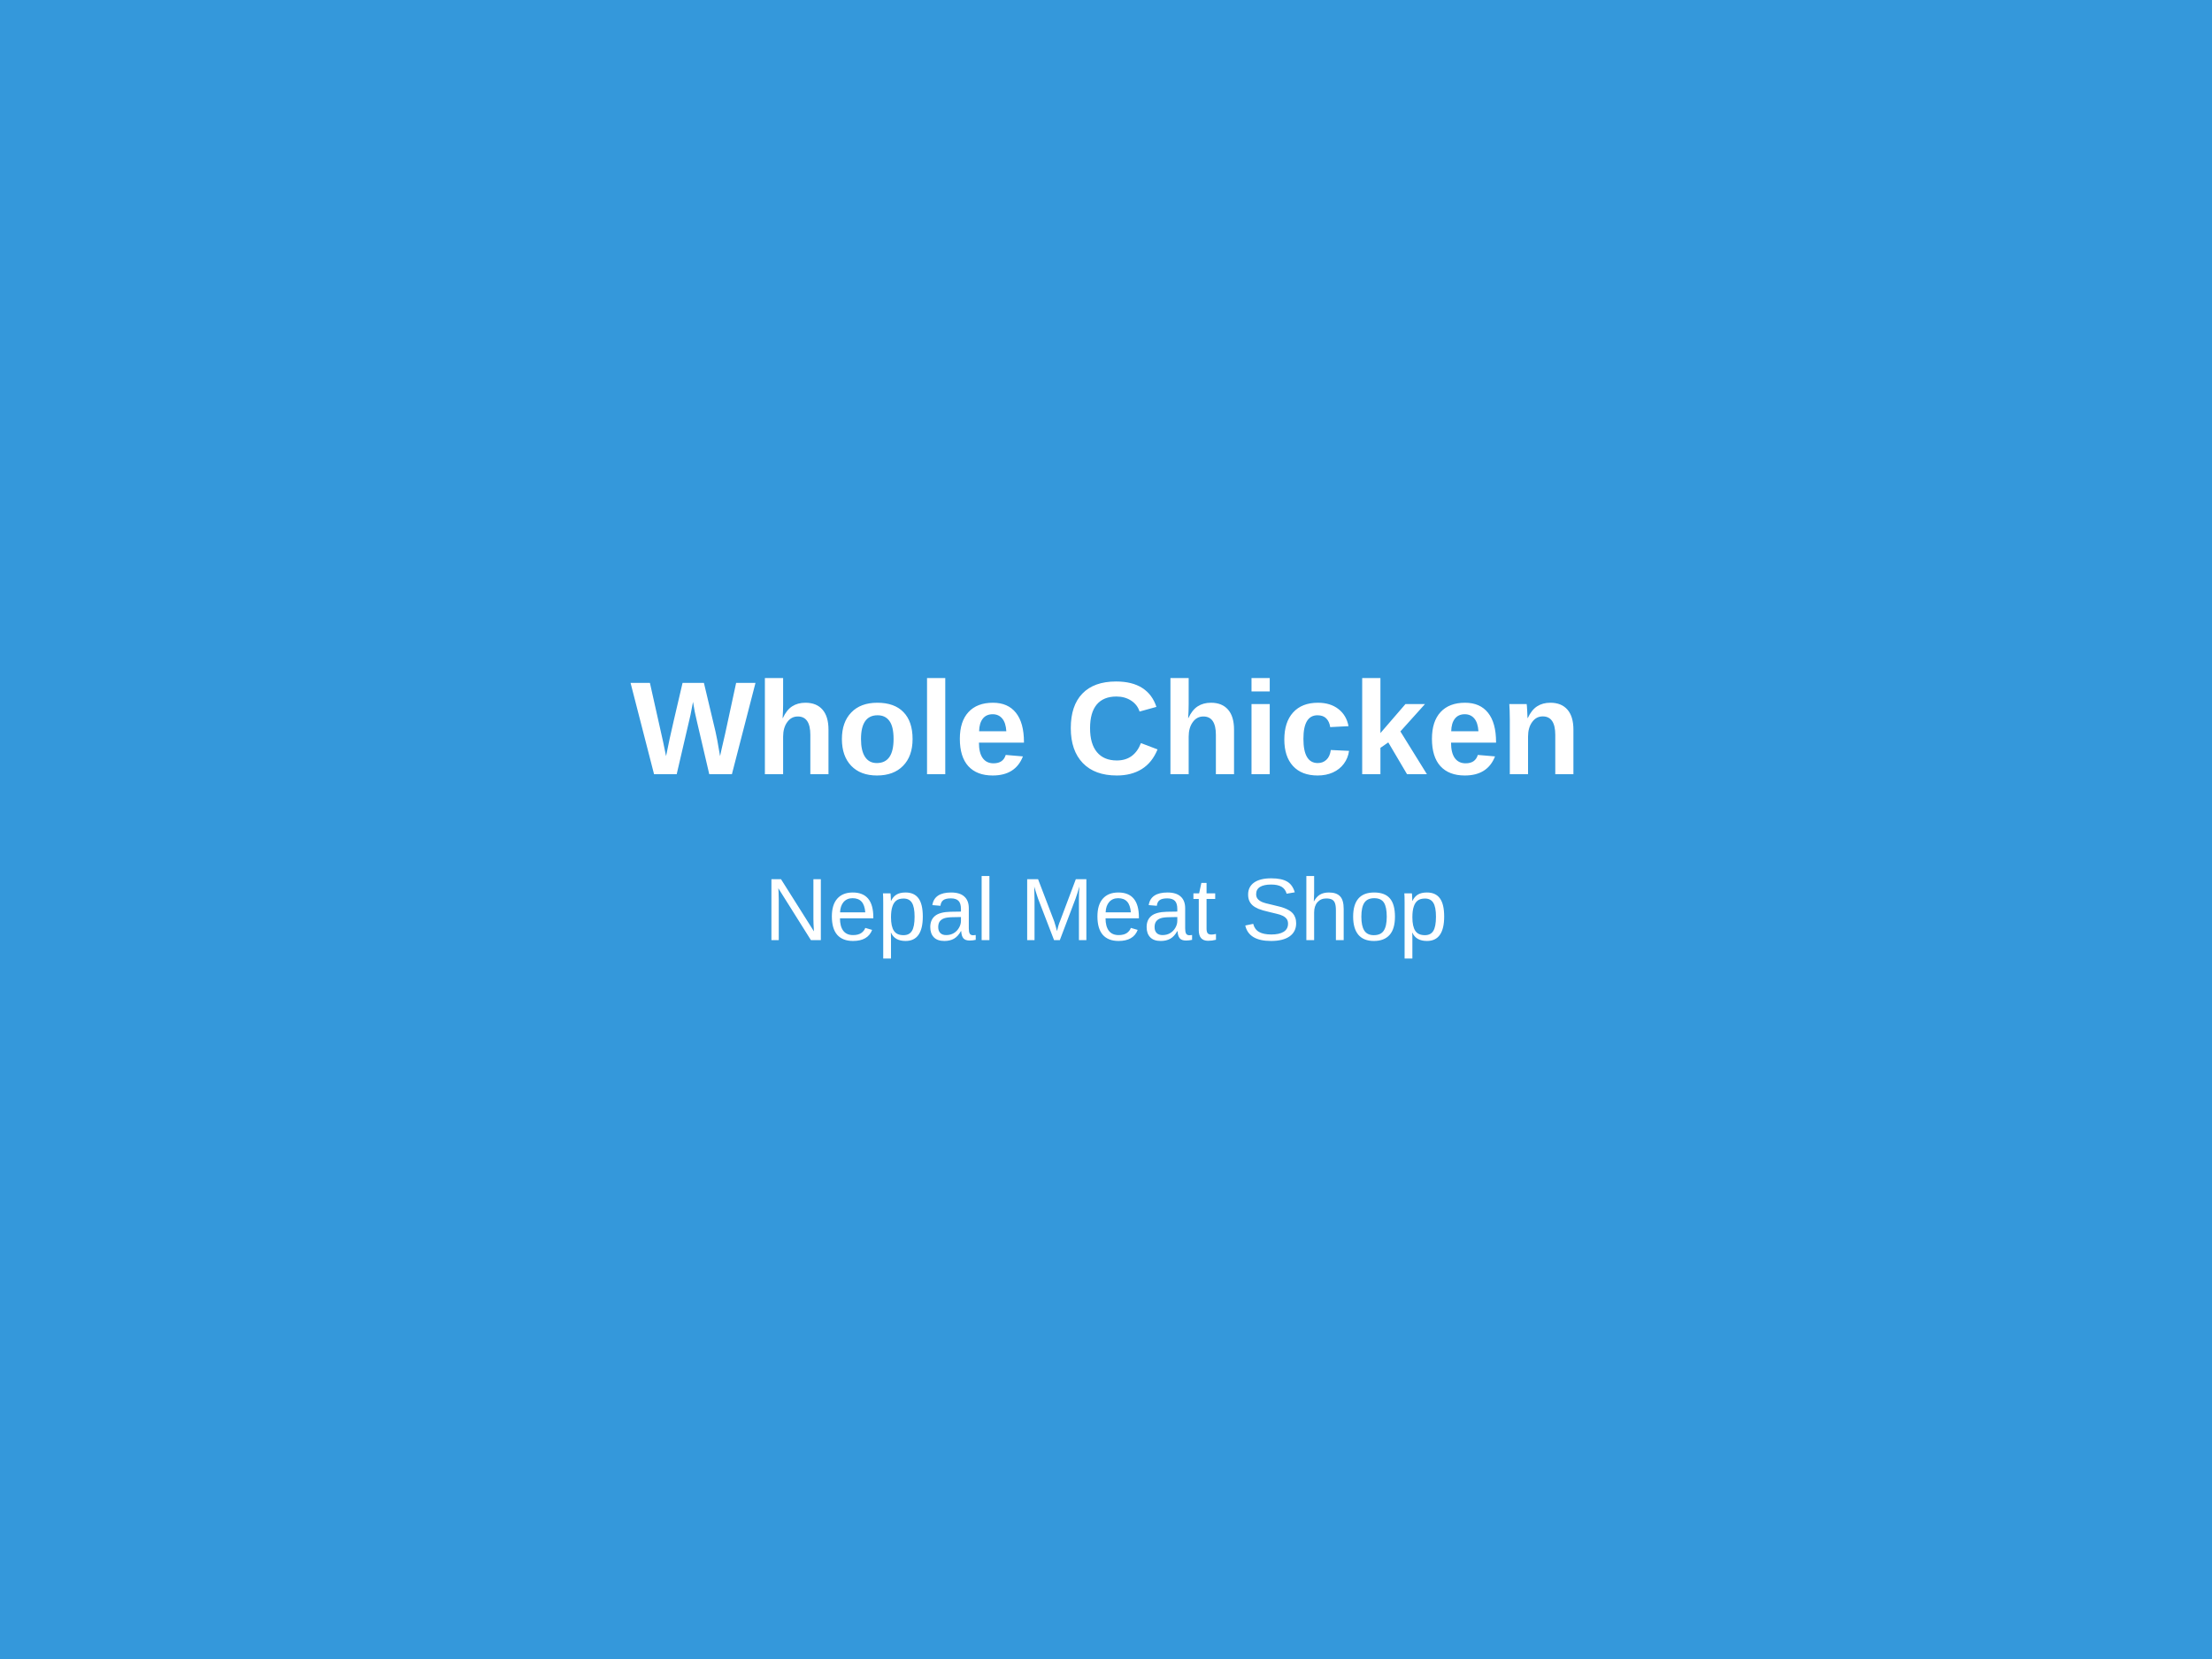
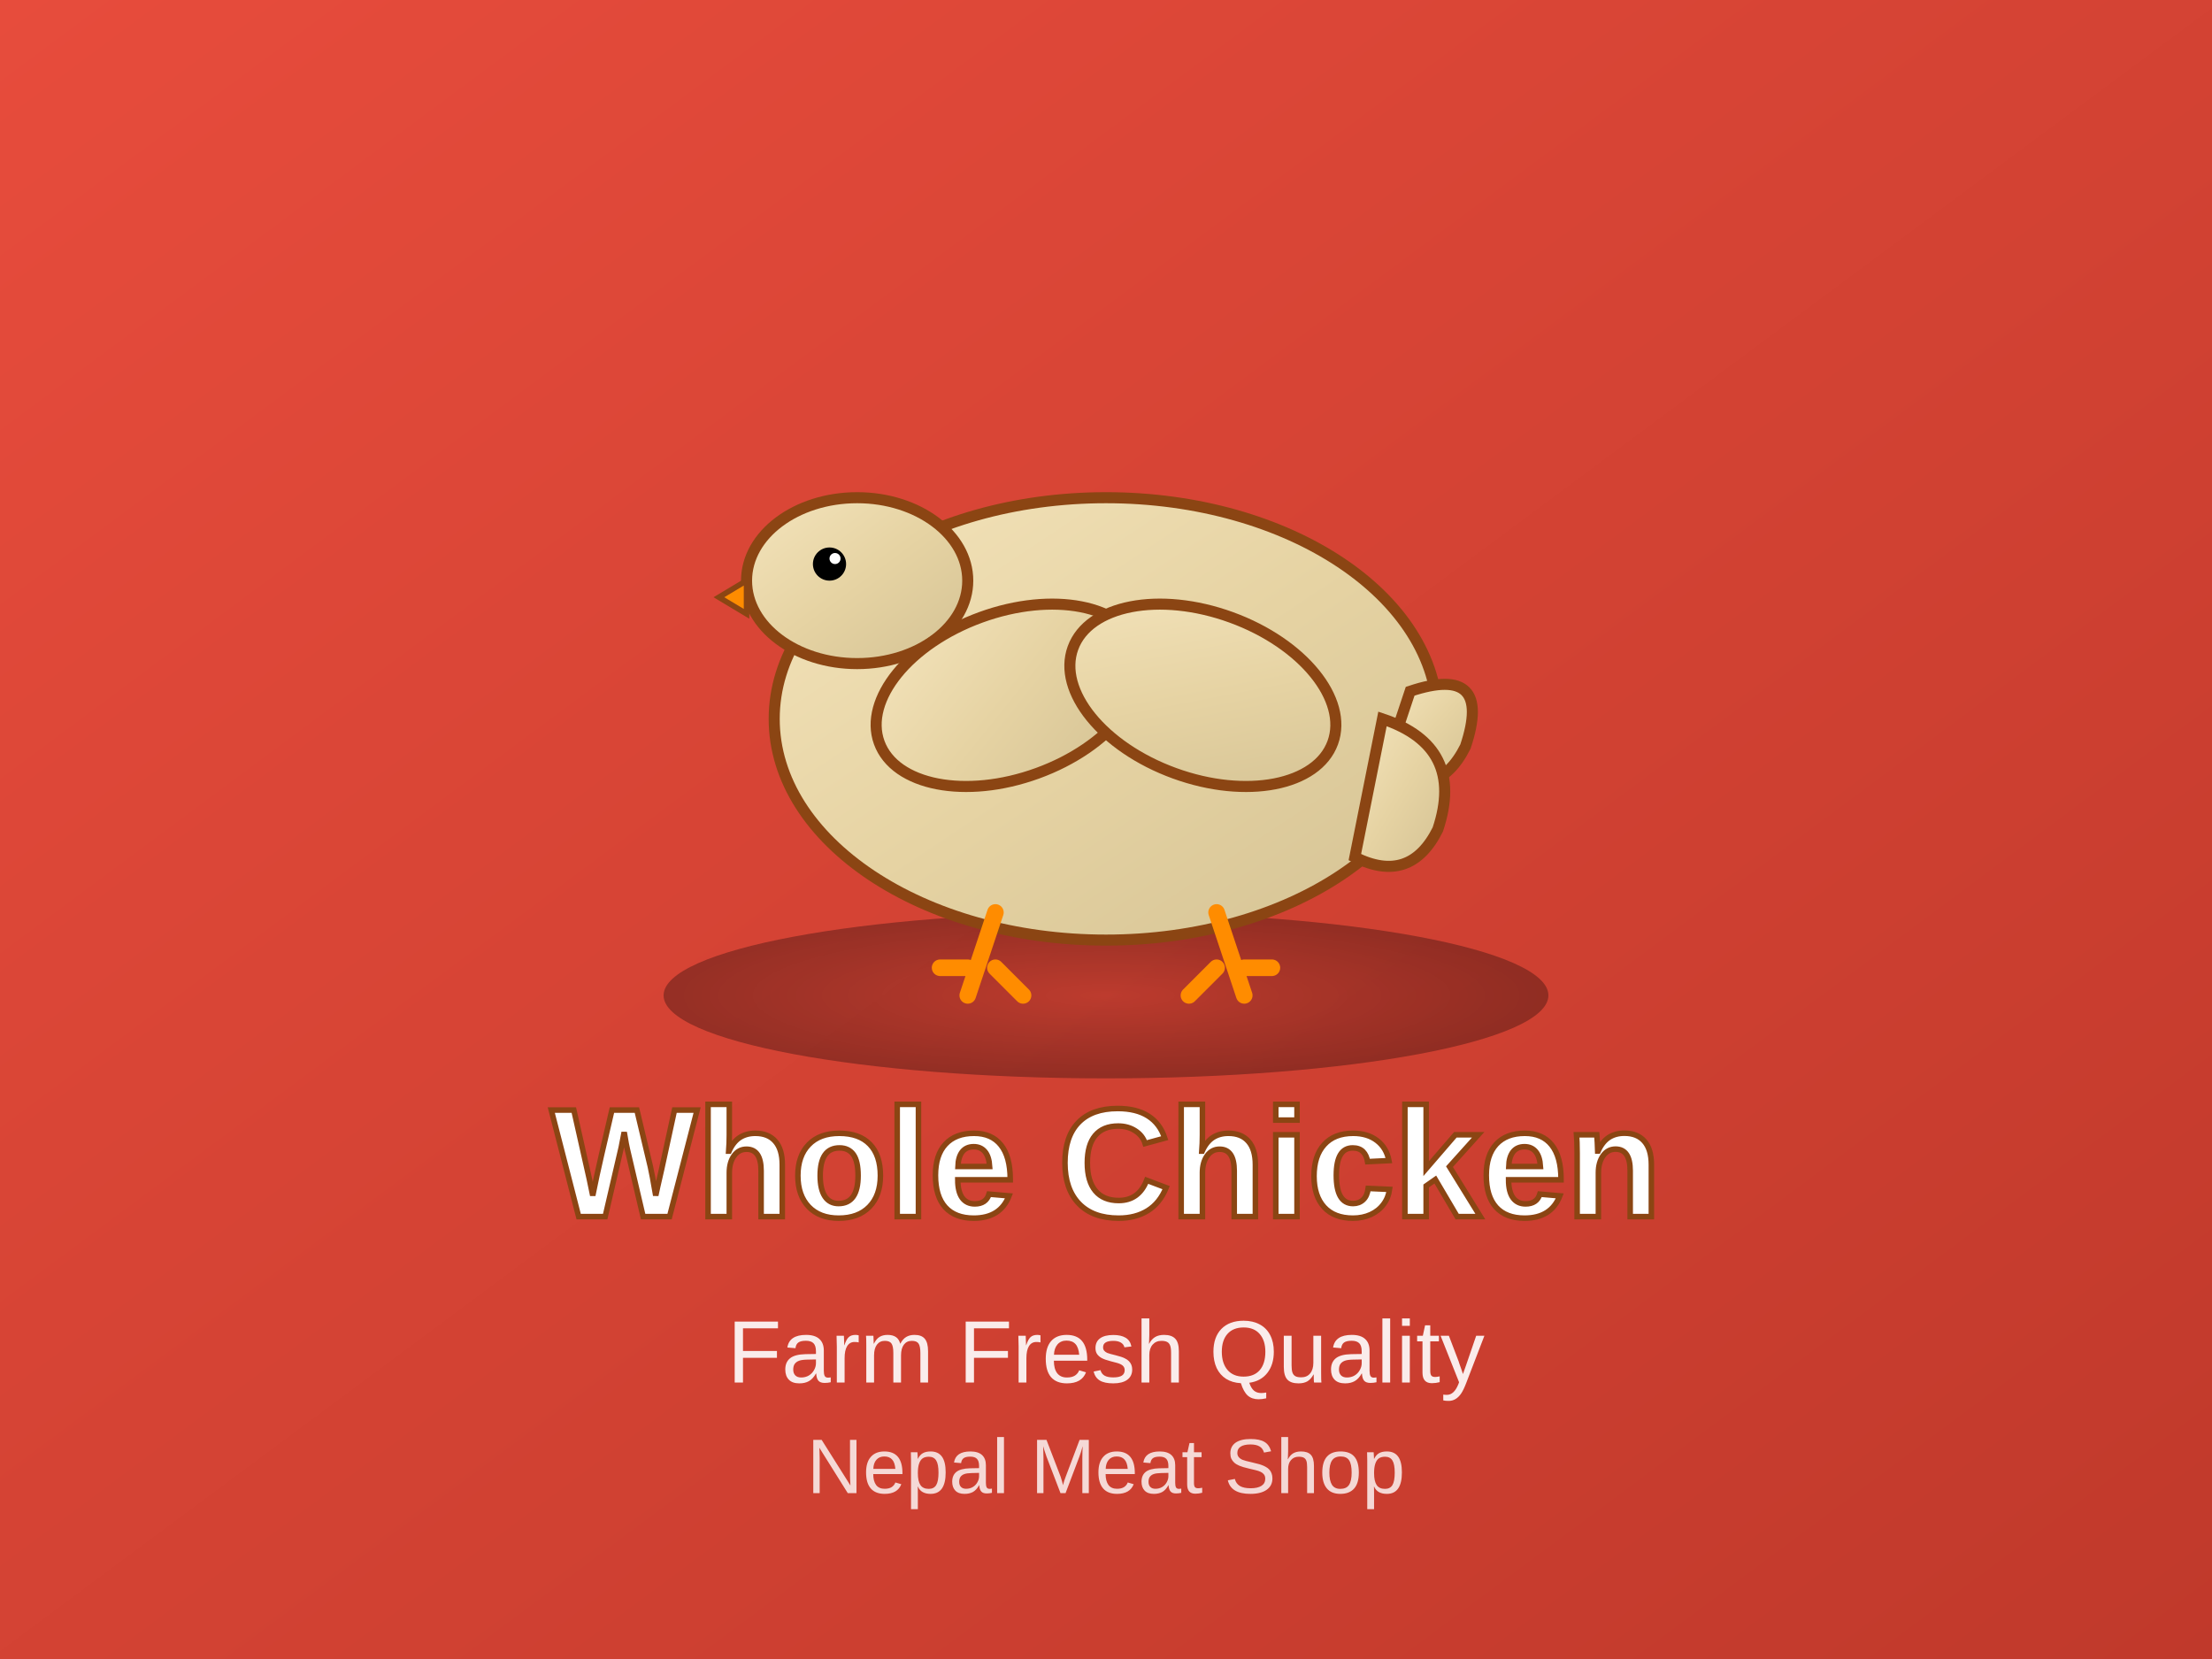
<svg xmlns="http://www.w3.org/2000/svg" width="400" height="300">
-   <rect width="400" height="300" fill="#3498db" />
-   <text x="200" y="140" font-family="Arial, sans-serif" font-size="24" font-weight="bold" text-anchor="middle" fill="white">Whole Chicken</text>
-   <text x="200" y="170" font-family="Arial, sans-serif" font-size="16" text-anchor="middle" fill="white">Nepal Meat Shop</text>
+   <defs>
+     <linearGradient id="bgGradient" x1="0%" y1="0%" x2="100%" y2="100%">
+       <stop offset="0%" style="stop-color:#e74c3c;stop-opacity:1" />
+       <stop offset="100%" style="stop-color:#c0392b;stop-opacity:1" />
+     </linearGradient>
+     <linearGradient id="chickenGradient" x1="0%" y1="0%" x2="100%" y2="100%">
+       <stop offset="0%" style="stop-color:#f4e4bc;stop-opacity:1" />
+       <stop offset="50%" style="stop-color:#e6d3a3;stop-opacity:1" />
+       <stop offset="100%" style="stop-color:#d4c294;stop-opacity:1" />
+     </linearGradient>
+     <radialGradient id="shadowGradient" cx="50%" cy="50%" r="50%">
+       <stop offset="0%" style="stop-color:#000000;stop-opacity:0.1" />
+       <stop offset="100%" style="stop-color:#000000;stop-opacity:0.3" />
+     </radialGradient>
+   </defs>
+   <rect width="400" height="300" fill="url(#bgGradient)" />
+   <ellipse cx="200" cy="180" rx="80" ry="15" fill="url(#shadowGradient)" />
+   <g transform="translate(200,130)">
+     <ellipse cx="0" cy="0" rx="60" ry="40" fill="url(#chickenGradient)" stroke="#8b4513" stroke-width="2" />
+     <ellipse cx="-45" cy="-25" rx="20" ry="15" fill="url(#chickenGradient)" stroke="#8b4513" stroke-width="2" />
+     <path d="M-65,-25 L-70,-22 L-65,-19 Z" fill="#ff8c00" stroke="#8b4513" stroke-width="1" />
+     <circle cx="-50" cy="-28" r="3" fill="#000000" />
+     <circle cx="-49" cy="-29" r="1" fill="#ffffff" />
+     <ellipse cx="-15" cy="-10" rx="25" ry="15" fill="url(#chickenGradient)" stroke="#8b4513" stroke-width="2" transform="rotate(-20)" />
+     <ellipse cx="15" cy="-10" rx="25" ry="15" fill="url(#chickenGradient)" stroke="#8b4513" stroke-width="2" transform="rotate(20)" />
+     <path d="M-20,35 L-25,50 M-15,50 L-20,45 M-25,45 L-30,45" stroke="#ff8c00" stroke-width="3" stroke-linecap="round" />
+     <path d="M20,35 L25,50 M15,50 L20,45 M25,45 L30,45" stroke="#ff8c00" stroke-width="3" stroke-linecap="round" />
+     <path d="M55,-5 Q70,-10 65,5 Q60,15 50,10 Z" fill="url(#chickenGradient)" stroke="#8b4513" stroke-width="2" />
+     <path d="M50,0 Q65,5 60,20 Q55,30 45,25 Z" fill="url(#chickenGradient)" stroke="#8b4513" stroke-width="2" />
+   </g>
+   <text x="200" y="220" font-family="Arial, sans-serif" font-size="28" font-weight="bold" text-anchor="middle" fill="white" stroke="#8b4513" stroke-width="1">Whole Chicken</text>
+   <text x="200" y="250" font-family="Arial, sans-serif" font-size="16" text-anchor="middle" fill="white" opacity="0.9">Farm Fresh Quality</text>
+   <text x="200" y="270" font-family="Arial, sans-serif" font-size="14" text-anchor="middle" fill="white" opacity="0.8">Nepal Meat Shop</text>
</svg>
